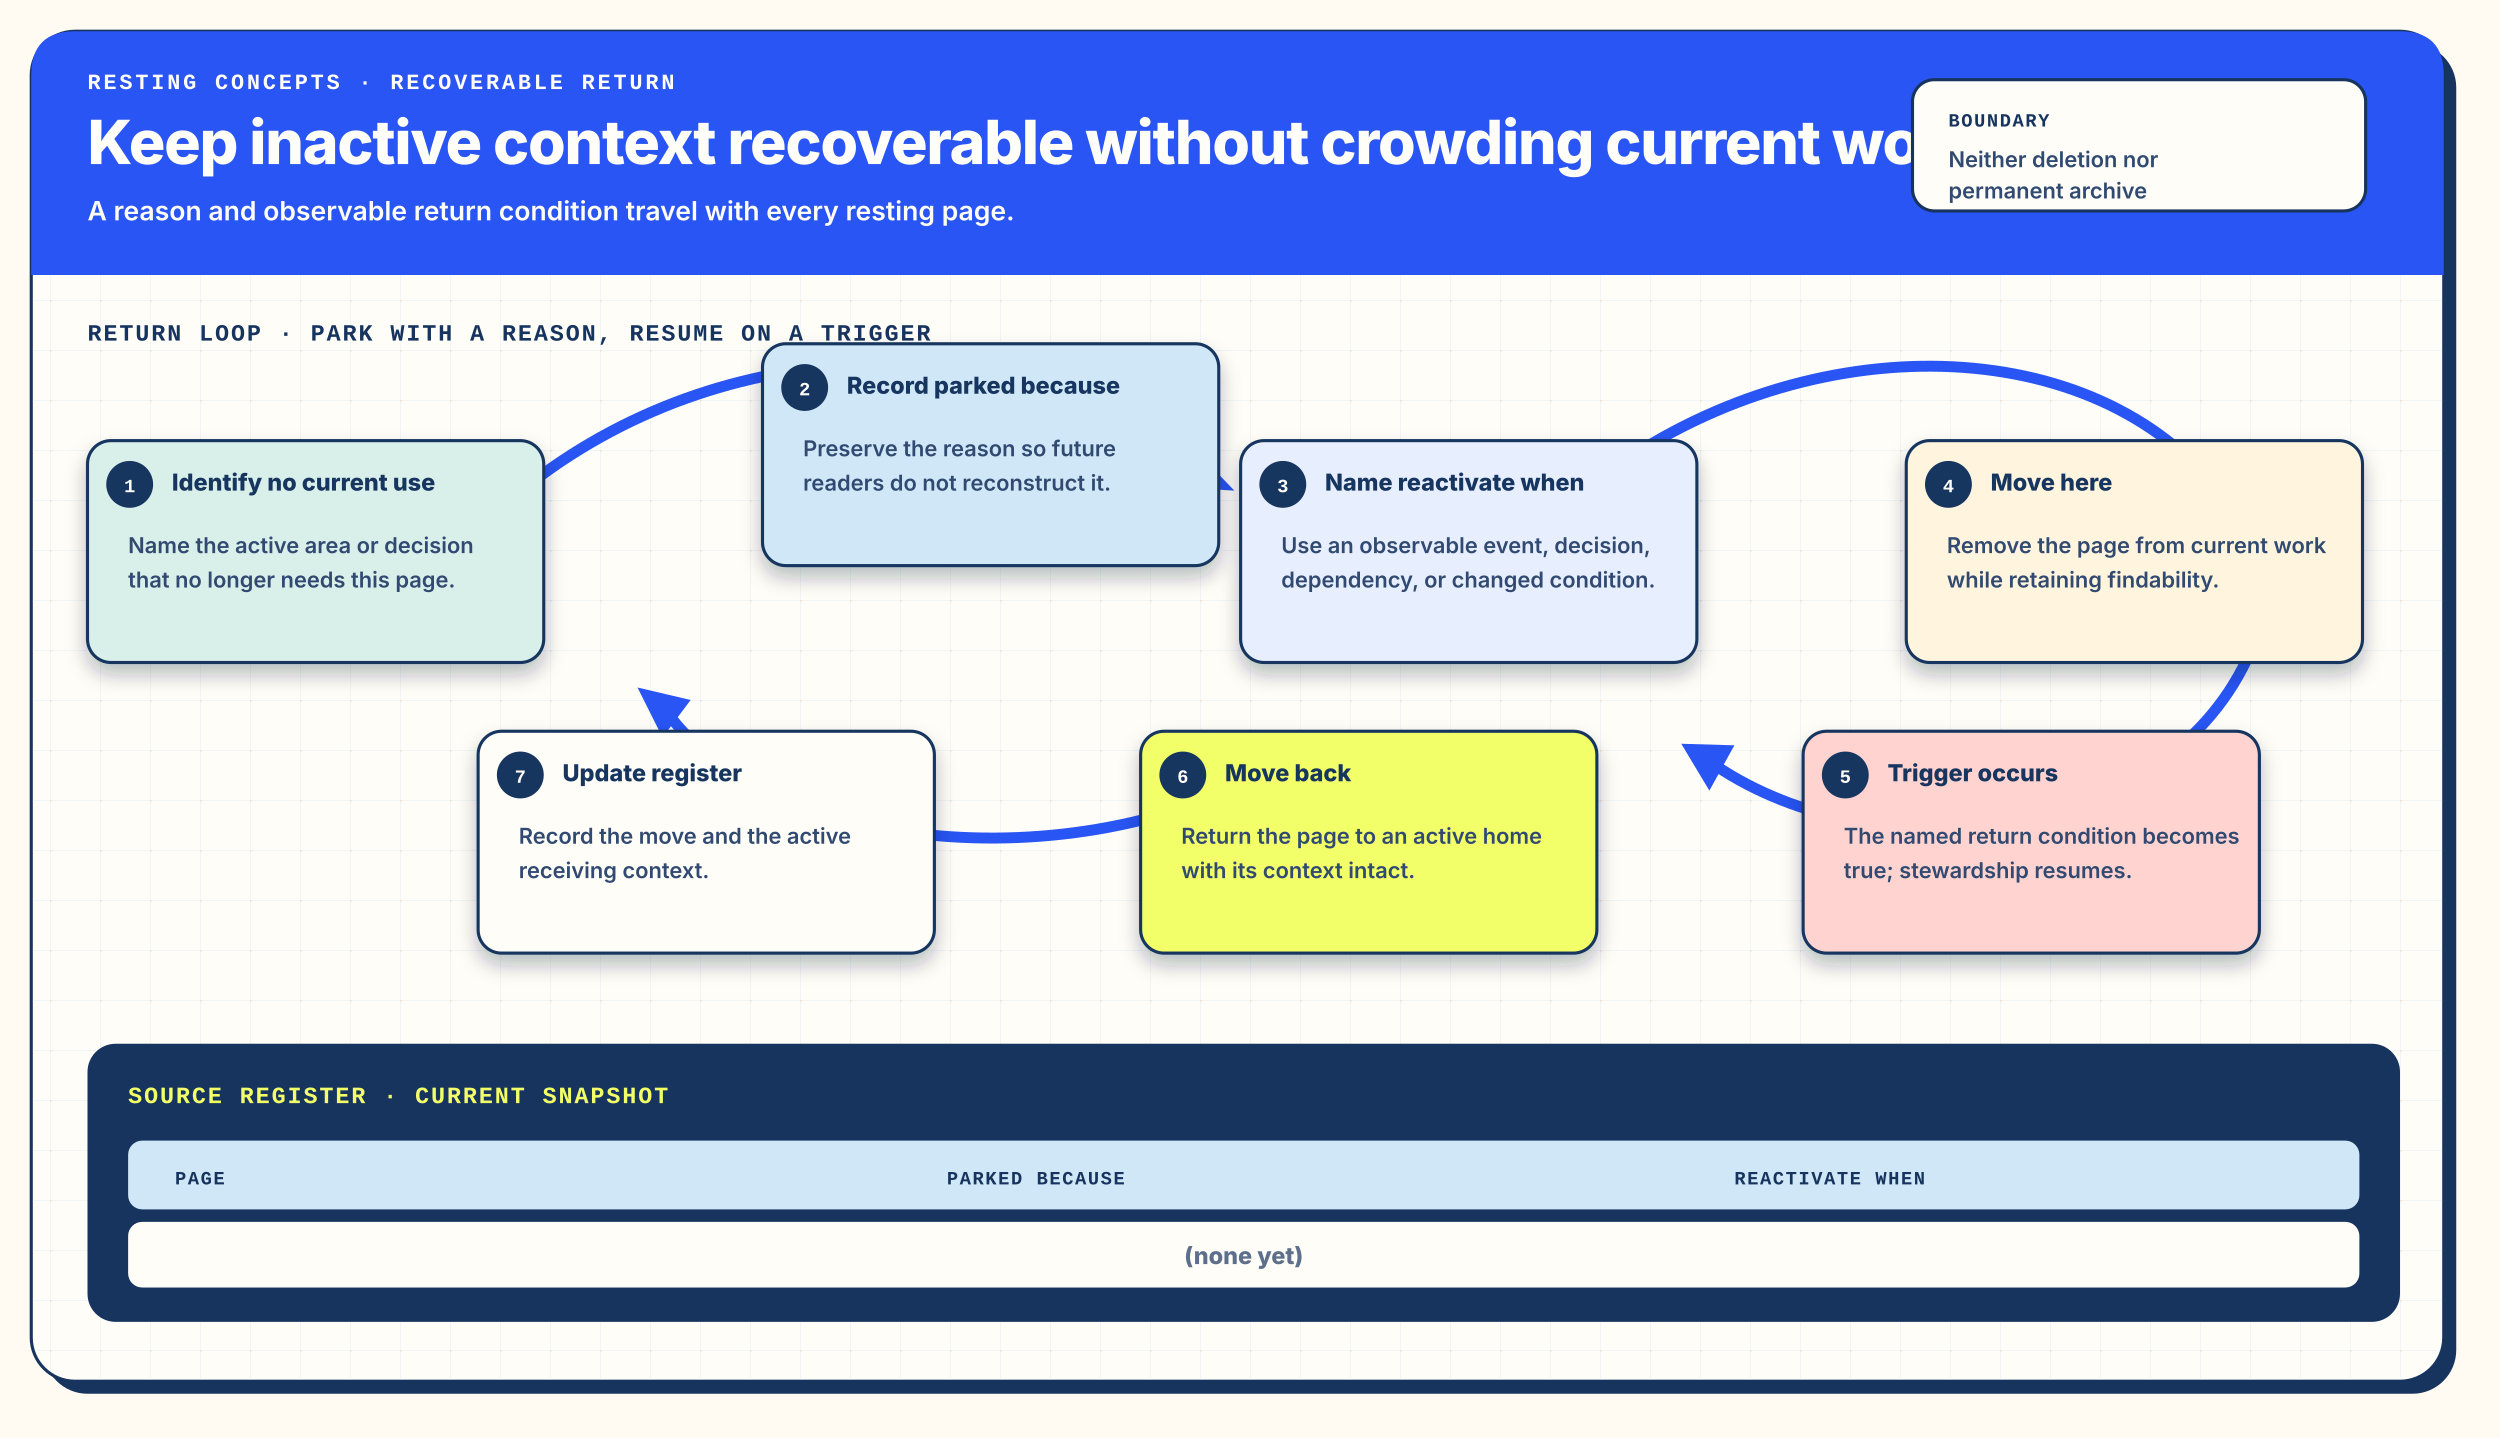
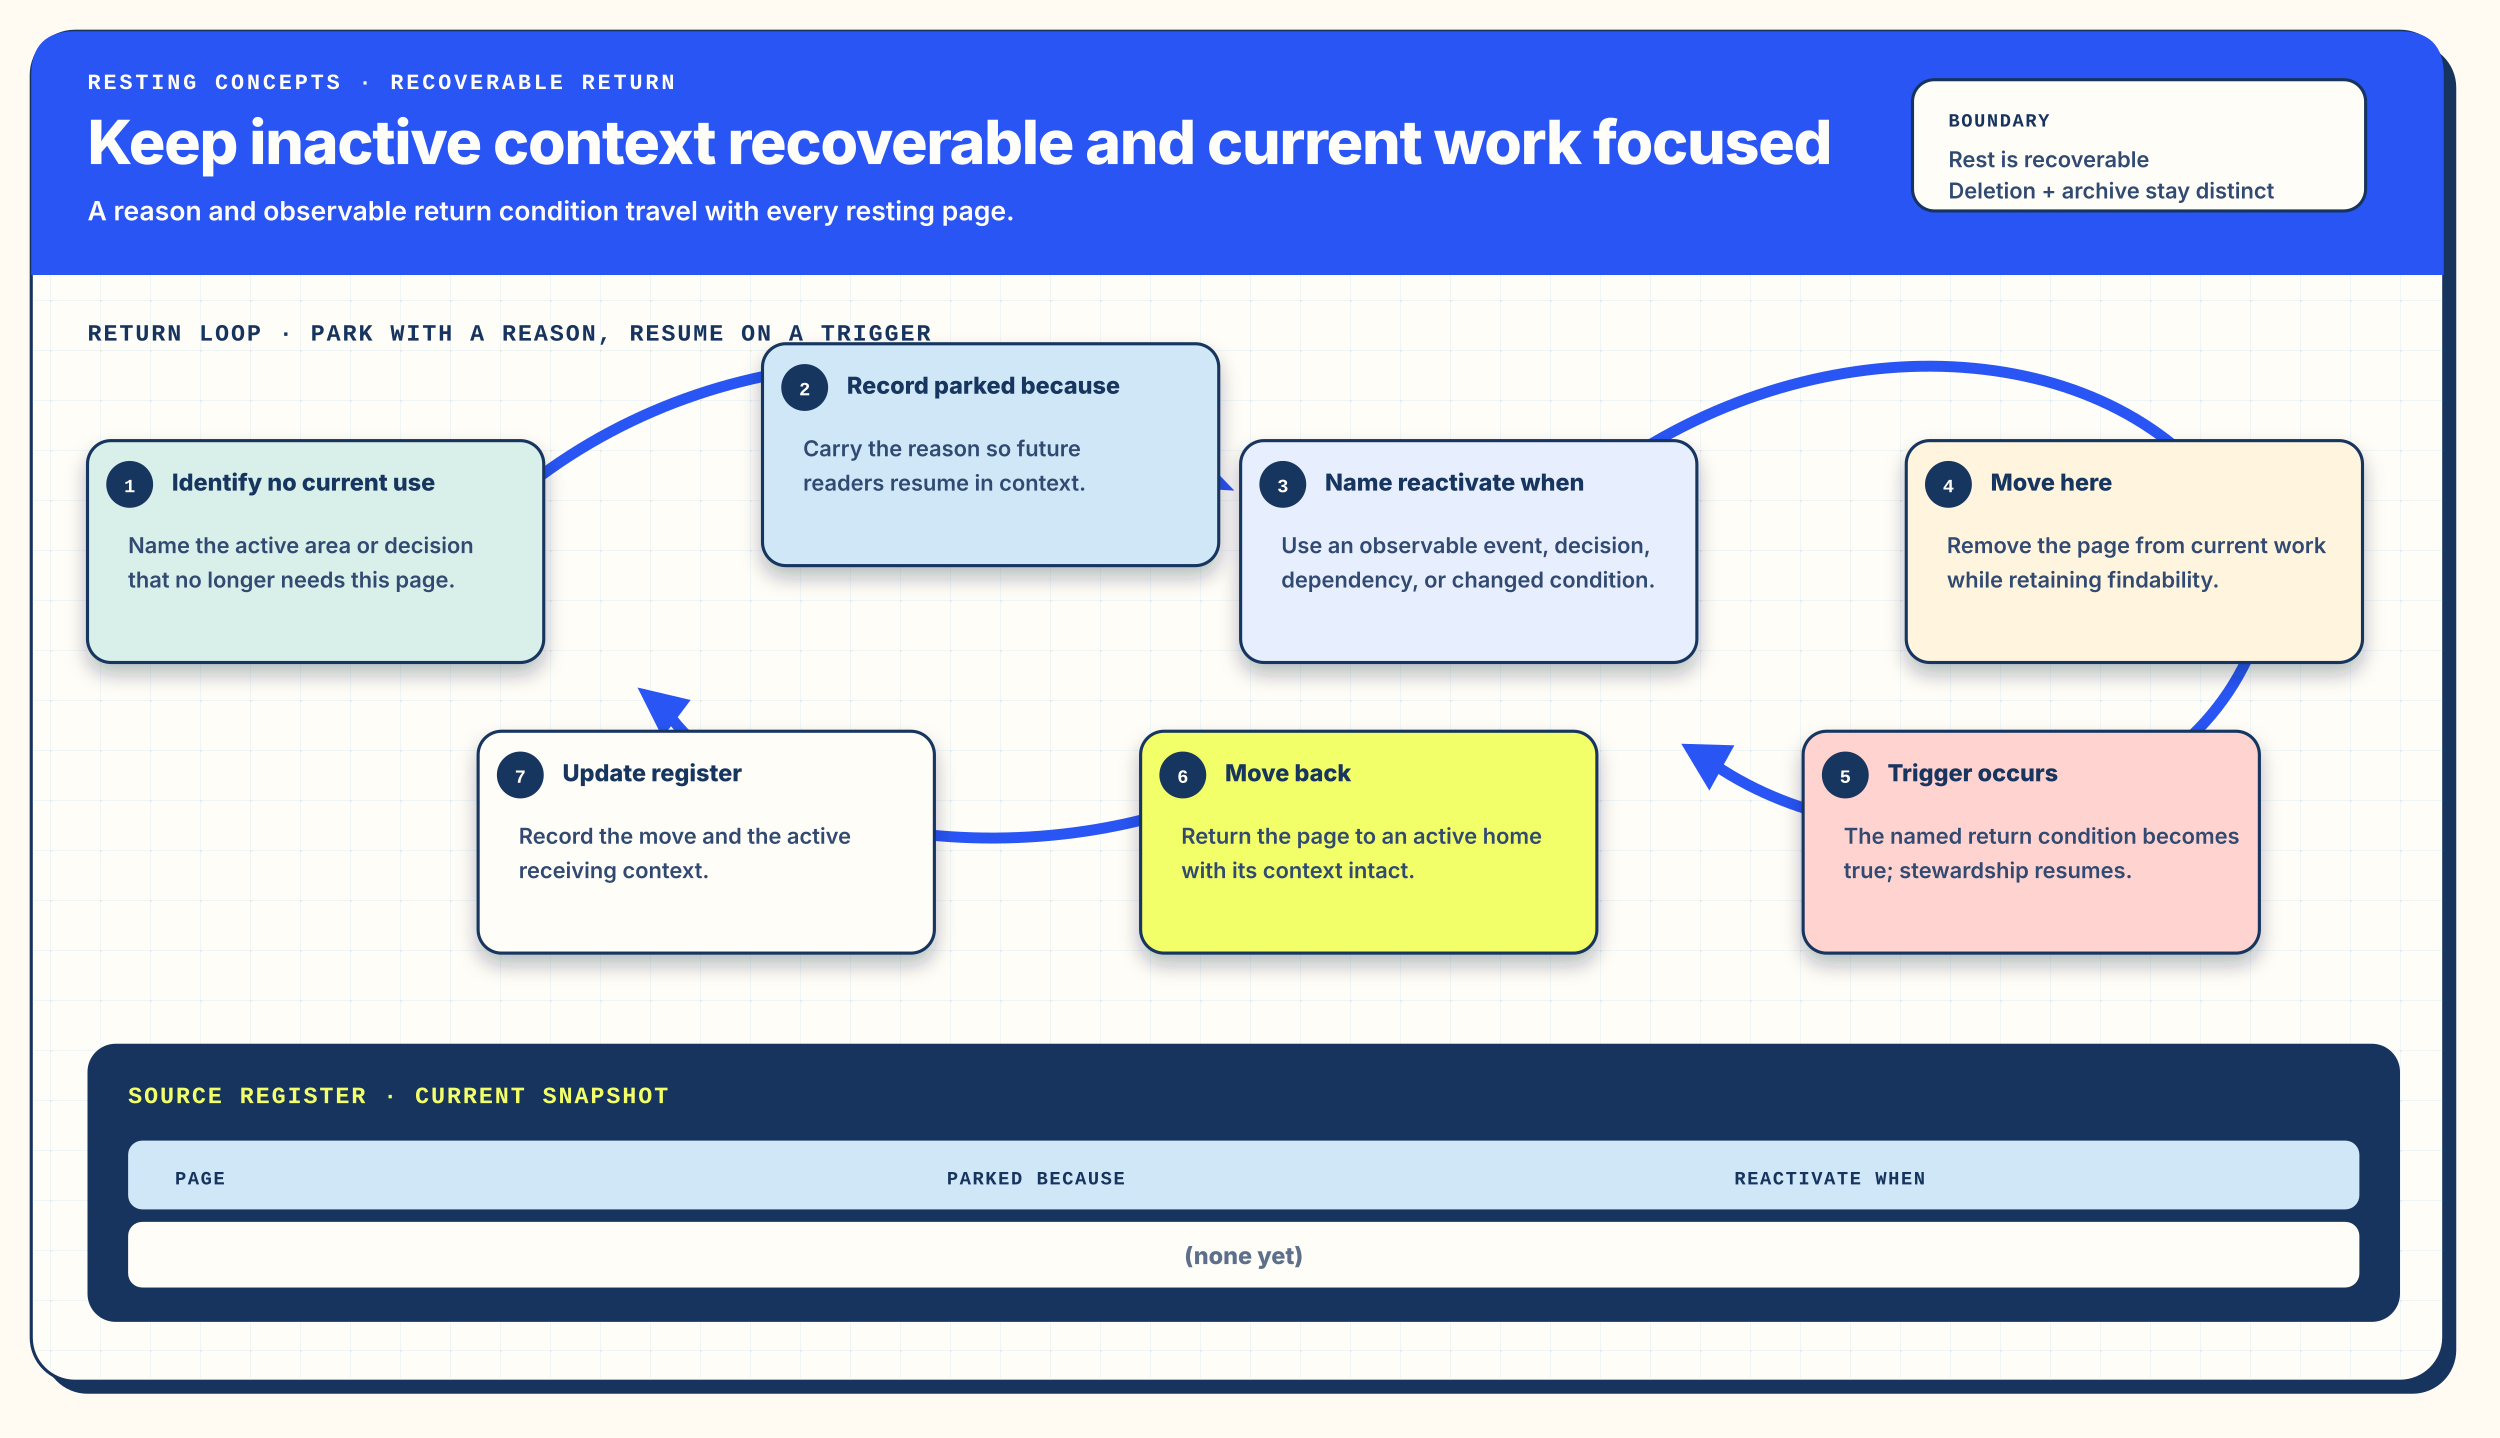
<svg xmlns="http://www.w3.org/2000/svg" width="1600" height="920" viewBox="0 0 1600 920" role="img" aria-labelledby="rest-title rest-desc">
  <defs>
    <pattern id="rest-grid" width="32" height="32" patternUnits="userSpaceOnUse">
      <path d="M32 0H0V32" fill="none" stroke="#cfe7f7" stroke-opacity=".42" />
      <circle cx="0" cy="0" r="1.4" fill="#f1b88e" fill-opacity=".26" />
    </pattern>
    <filter id="rest-shadow" x="-14%" y="-20%" width="128%" height="150%">
      <feDropShadow dx="0" dy="7" stdDeviation="6" flood-color="#071a35" flood-opacity=".28" />
    </filter>
    <style>.sans{font-family:Inter,ui-sans-serif,system-ui,-apple-system,BlinkMacSystemFont,"Segoe UI",sans-serif}.mono{font-family:"SFMono-Regular",Consolas,"Liberation Mono",monospace}.eyebrow{font-size:14px;font-weight:800;letter-spacing:1.8px}.title{font-size:39px;font-weight:820;letter-spacing:-.8px}.lead{font-size:17px;font-weight:620}.lane{font-size:15px;font-weight:850;letter-spacing:1.2px}.kicker{font-size:12px;font-weight:850;letter-spacing:1px}.card{font-size:15px;font-weight:760}.copy{font-size:14px;font-weight:620}.ink{fill:#17345f}.body{fill:#304a71}.white{fill:#fffdf8}.muted{fill:#5d6f8b}</style>
  </defs>
  <rect width="1600" height="920" fill="#fffaf2" />
  <rect x="28" y="28" width="1544" height="864" rx="28" fill="#17345f" />
  <rect x="20" y="20" width="1544" height="864" rx="28" fill="#fffdf8" stroke="#17345f" stroke-width="2" />
  <rect x="21" y="21" width="1542" height="862" rx="27" fill="url(#rest-grid)" />
  <path d="M20 48Q20 20 48 20H1536Q1564 20 1564 48V176H20Z" fill="#2855f3" />
  <text x="56" y="57" class="mono eyebrow white">RESTING CONCEPTS · RECOVERABLE RETURN</text>
-   <text x="56" y="105" class="sans title white">Keep inactive context recoverable without crowding current work</text>
+   <text x="56" y="105" class="sans title white">Keep inactive context recoverable and current work focused</text>
  <text x="56" y="141" class="sans lead white">A reason and observable return condition travel with every resting page.</text>
  <rect x="1224" y="51" width="290" height="84" rx="14" fill="#fffdf8" stroke="#17345f" stroke-width="2" />
  <text x="1247" y="81" class="mono kicker ink">BOUNDARY</text>
-   <text x="1247" y="107" class="sans copy body">Neither deletion nor</text>
-   <text x="1247" y="127" class="sans copy body">permanent archive</text>
+   <text x="1247" y="107" class="sans copy body">Rest is recoverable</text>
+   <text x="1247" y="127" class="sans copy body">Deletion + archive stay distinct</text>
  <g id="return-loop" role="group" aria-labelledby="return-title">
    <text x="56" y="218" class="mono lane ink">RETURN LOOP · PARK WITH A REASON, RESUME ON A TRIGGER</text>
    <path d="M340 309C470 209 654 209 772 301" fill="none" stroke="#2855f3" stroke-width="7" />
    <path d="M764 287L790 314L755 312Z" fill="#2855f3" />
    <path d="M1020 309C1150 209 1334 209 1418 312" fill="none" stroke="#2855f3" stroke-width="7" />
    <path d="M1406 300L1436 328L1397 321Z" fill="#2855f3" />
    <path d="M1438 422C1382 540 1202 560 1098 490" fill="none" stroke="#2855f3" stroke-width="7" />
    <path d="M1110 477L1076 476L1094 506Z" fill="#2855f3" />
    <path d="M832 482C702 566 500 548 430 460" fill="none" stroke="#2855f3" stroke-width="7" />
    <path d="M442 448L408 440L424 472Z" fill="#2855f3" />
    <g filter="url(#rest-shadow)">
      <rect x="56" y="282" width="292" height="142" rx="15" fill="#d9efea" stroke="#17345f" stroke-width="2" />
      <circle cx="83" cy="310" r="15" fill="#17345f" />
      <text x="83" y="315" text-anchor="middle" class="mono kicker white">1</text>
      <text x="110" y="314" class="sans card ink">Identify no current use</text>
      <text x="82" y="354" class="sans copy body">
        <tspan x="82">Name the active area or decision</tspan>
        <tspan x="82" dy="22">that no longer needs this page.</tspan>
      </text>
      <rect x="488" y="220" width="292" height="142" rx="15" fill="#cfe7f7" stroke="#17345f" stroke-width="2" />
      <circle cx="515" cy="248" r="15" fill="#17345f" />
      <text x="515" y="253" text-anchor="middle" class="mono kicker white">2</text>
      <text x="542" y="252" class="sans card ink">Record parked because</text>
      <text x="514" y="292" class="sans copy body">
-         <tspan x="514">Preserve the reason so future</tspan>
-         <tspan x="514" dy="22">readers do not reconstruct it.</tspan>
+         <tspan x="514">Carry the reason so future</tspan>
+         <tspan x="514" dy="22">readers resume in context.</tspan>
      </text>
      <rect x="794" y="282" width="292" height="142" rx="15" fill="#e7efff" stroke="#17345f" stroke-width="2" />
      <circle cx="821" cy="310" r="15" fill="#17345f" />
      <text x="821" y="315" text-anchor="middle" class="mono kicker white">3</text>
      <text x="848" y="314" class="sans card ink">Name reactivate when</text>
      <text x="820" y="354" class="sans copy body">
        <tspan x="820">Use an observable event, decision,</tspan>
        <tspan x="820" dy="22">dependency, or changed condition.</tspan>
      </text>
      <rect x="1220" y="282" width="292" height="142" rx="15" fill="#fff5de" stroke="#17345f" stroke-width="2" />
      <circle cx="1247" cy="310" r="15" fill="#17345f" />
      <text x="1247" y="315" text-anchor="middle" class="mono kicker white">4</text>
      <text x="1274" y="314" class="sans card ink">Move here</text>
      <text x="1246" y="354" class="sans copy body">
        <tspan x="1246">Remove the page from current work</tspan>
        <tspan x="1246" dy="22">while retaining findability.</tspan>
      </text>
      <rect x="1154" y="468" width="292" height="142" rx="15" fill="#ffd3d0" stroke="#17345f" stroke-width="2" />
      <circle cx="1181" cy="496" r="15" fill="#17345f" />
      <text x="1181" y="501" text-anchor="middle" class="mono kicker white">5</text>
      <text x="1208" y="500" class="sans card ink">Trigger occurs</text>
      <text x="1180" y="540" class="sans copy body">
        <tspan x="1180">The named return condition becomes</tspan>
        <tspan x="1180" dy="22">true; stewardship resumes.</tspan>
      </text>
      <rect x="730" y="468" width="292" height="142" rx="15" fill="#f2ff67" stroke="#17345f" stroke-width="2" />
      <circle cx="757" cy="496" r="15" fill="#17345f" />
      <text x="757" y="501" text-anchor="middle" class="mono kicker white">6</text>
      <text x="784" y="500" class="sans card ink">Move back</text>
      <text x="756" y="540" class="sans copy body">
        <tspan x="756">Return the page to an active home</tspan>
        <tspan x="756" dy="22">with its context intact.</tspan>
      </text>
      <rect x="306" y="468" width="292" height="142" rx="15" fill="#fffdf8" stroke="#17345f" stroke-width="2" />
      <circle cx="333" cy="496" r="15" fill="#17345f" />
      <text x="333" y="501" text-anchor="middle" class="mono kicker white">7</text>
      <text x="360" y="500" class="sans card ink">Update register</text>
      <text x="332" y="540" class="sans copy body">
        <tspan x="332">Record the move and the active</tspan>
        <tspan x="332" dy="22">receiving context.</tspan>
      </text>
    </g>
  </g>
  <g id="rest-register" role="group" aria-labelledby="rest-register-title">
    <rect x="56" y="668" width="1480" height="178" rx="18" fill="#17345f" />
    <text x="82" y="706" class="mono lane" fill="#f2ff67">SOURCE REGISTER · CURRENT SNAPSHOT</text>
    <rect x="82" y="730" width="1428" height="44" rx="9" fill="#cfe7f7" />
    <text x="112" y="758" class="mono kicker ink">PAGE</text>
    <text x="606" y="758" class="mono kicker ink">PARKED BECAUSE</text>
    <text x="1110" y="758" class="mono kicker ink">REACTIVATE WHEN</text>
    <rect x="82" y="782" width="1428" height="42" rx="9" fill="#fffdf8" />
    <text x="796" y="809" text-anchor="middle" class="sans card muted">(none yet)</text>
  </g>
</svg>
